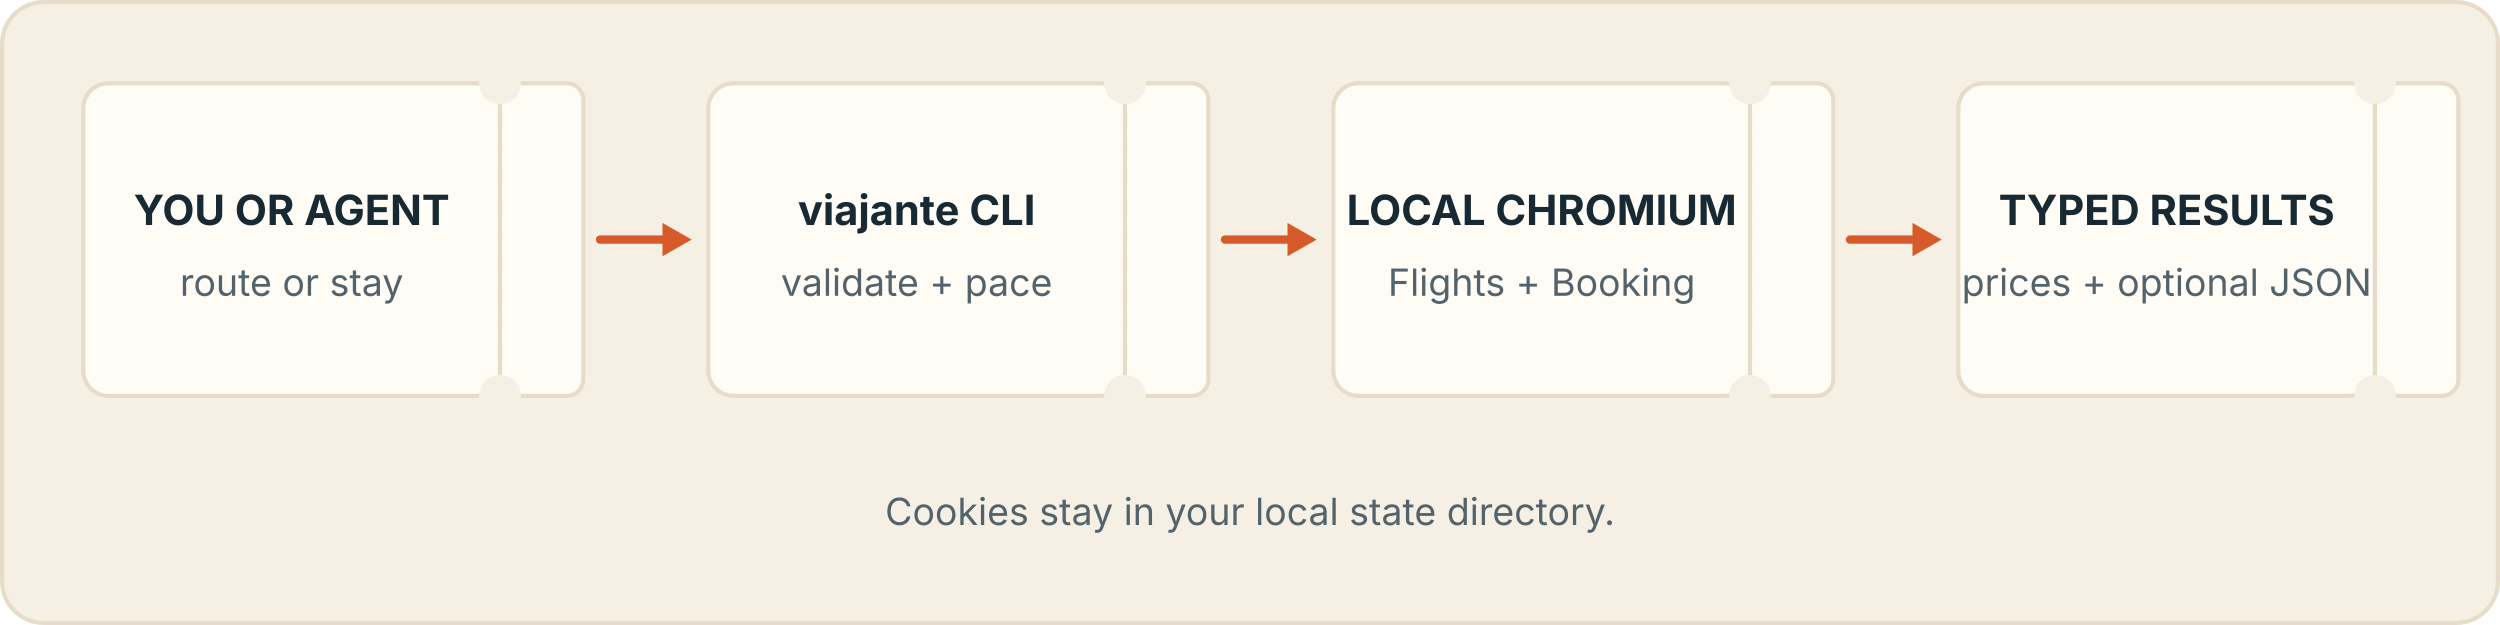
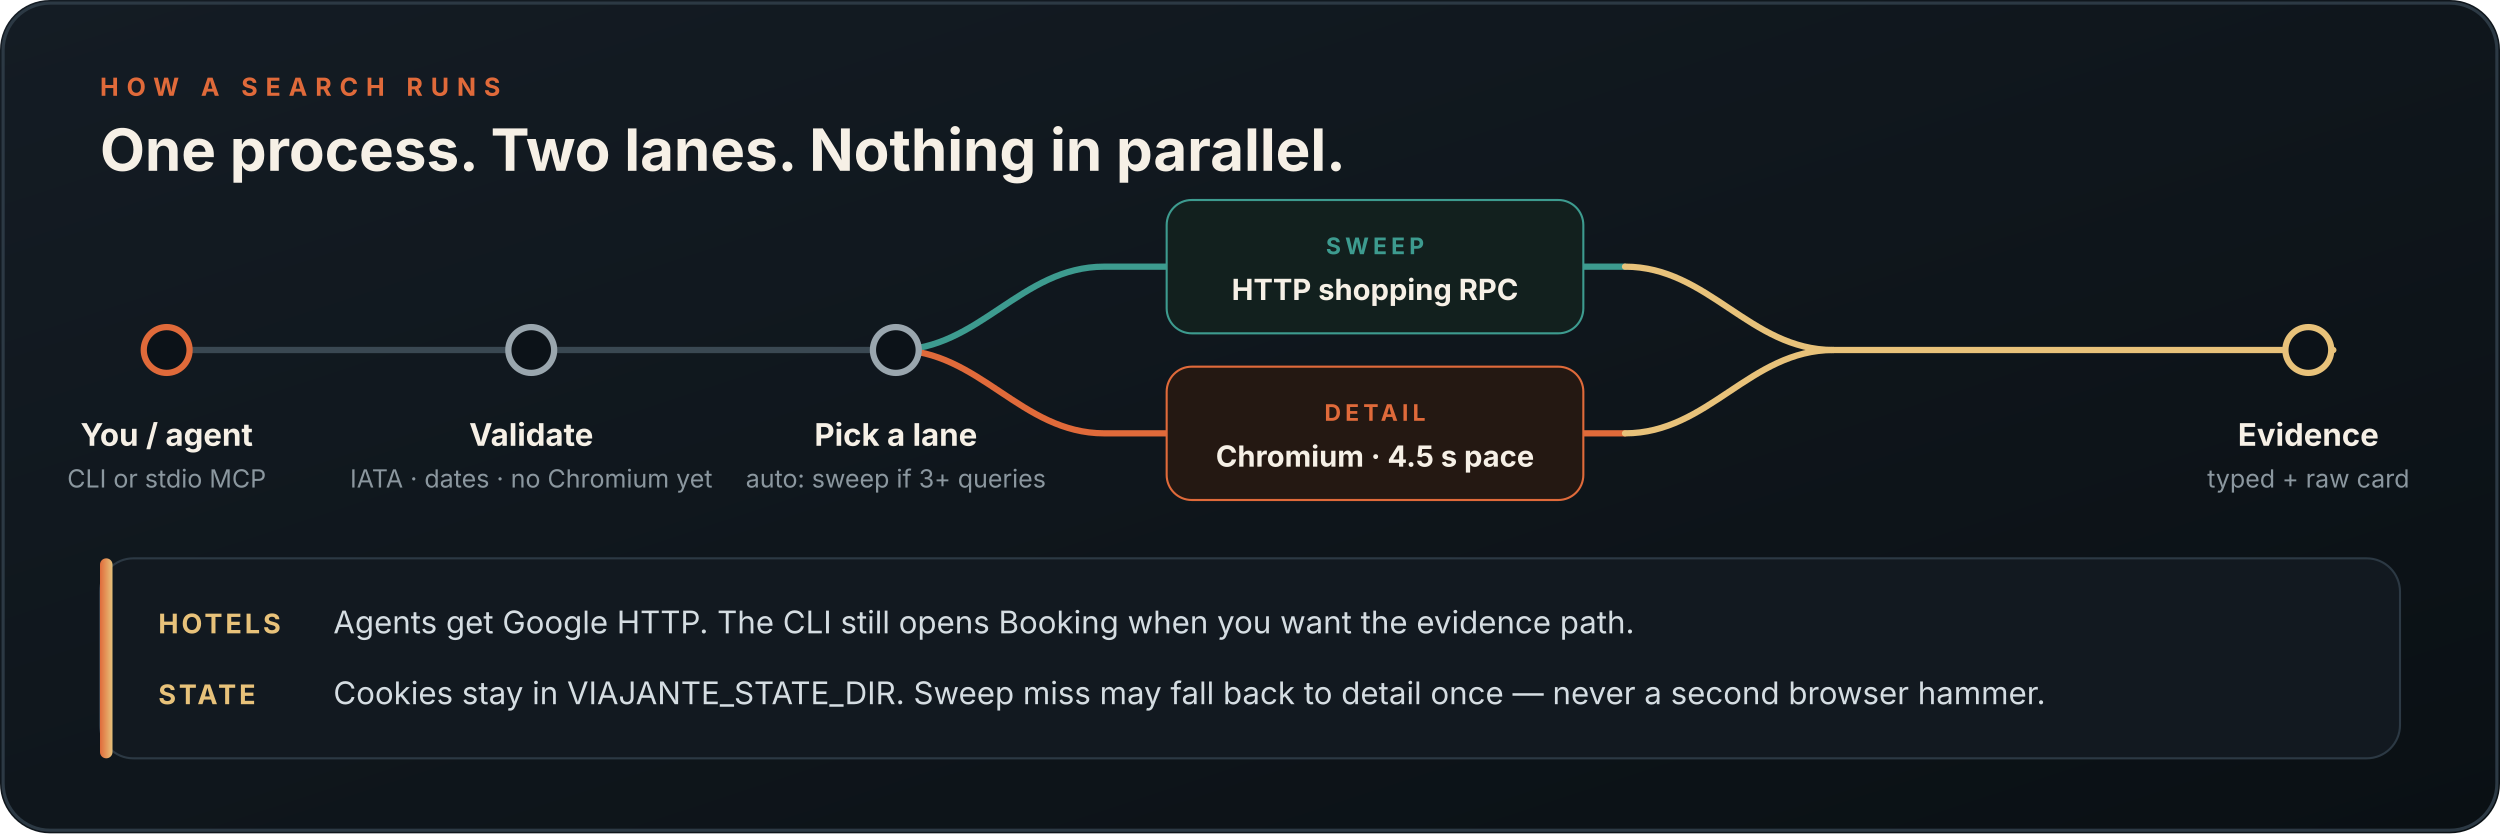
- <svg xmlns="http://www.w3.org/2000/svg" width="1200" height="300" viewBox="0 0 1200 300" role="img" font-family="system-ui, -apple-system, Segoe UI, sans-serif">
-   <rect x="1" y="1" width="1198" height="298" rx="20" fill="#F6F0E4" stroke="#E6DCC9" stroke-width="2" />
-   <g>
-     <rect x="40" y="40" width="200" height="150" rx="12" fill="#FFFCF6" stroke="#E6DCC9" stroke-width="2" />
-     <rect x="240" y="40" width="40" height="150" rx="8" fill="#FFFCF6" stroke="#E6DCC9" stroke-width="2" />
-     <path d="M240 40V190" stroke="#E6DCC9" stroke-width="2" stroke-dasharray="6 8" />
-     <circle cx="240" cy="40" r="10" fill="#F6F0E4" />
-     <circle cx="240" cy="190" r="10" fill="#F6F0E4" />
-     <text x="140" y="108" fill="#172A33" font-size="20" font-weight="700" text-anchor="middle">YOU OR AGENT</text>
-     <text x="140" y="142" fill="#52636B" font-size="18" text-anchor="middle">route or stay</text>
+ <svg xmlns="http://www.w3.org/2000/svg" width="1200" height="400" viewBox="0 0 1200 400" role="img">
+   <defs>
+     <linearGradient id="night" x1="0" y1="0" x2="1" y2="1">
+       <stop offset="0" stop-color="#141C24" />
+       <stop offset="1" stop-color="#0A1014" />
+     </linearGradient>
+     <linearGradient id="ember" x1="0" y1="0" x2="1" y2="0">
+       <stop offset="0" stop-color="#E06A3A" />
+       <stop offset="1" stop-color="#E8C27A" />
+     </linearGradient>
+   </defs>
+   <rect width="1200" height="400" rx="24" fill="url(#night)" />
+   <rect x="1.5" y="1.5" width="1197" height="397" rx="22.5" fill="none" stroke="#2C3944" stroke-width="1.5" />
+   <text x="48" y="46" fill="#E06A3A" font-family="system-ui, -apple-system, Segoe UI, sans-serif" font-size="12" font-weight="700" letter-spacing="3.8">HOW A SEARCH RUNS</text>
+   <text x="48" y="82" fill="#F6F0E6" font-family="system-ui, -apple-system, Segoe UI, sans-serif" font-size="28" font-weight="700">One process. Two lanes. Nothing in parallel.</text>
+   <path d="M80 168H430" stroke="#3A4852" stroke-width="3" stroke-linecap="round" />
+   <path d="M430 168C470 168 490 128 530 128H780" stroke="#3D9B8F" stroke-width="3" fill="none" stroke-linecap="round" />
+   <path d="M430 168C470 168 490 208 530 208H780" stroke="#E06A3A" stroke-width="3" fill="none" stroke-linecap="round" />
+   <path d="M780 128C820 128 840 168 880 168H1120" stroke="#E8C27A" stroke-width="3" fill="none" stroke-linecap="round" />
+   <path d="M780 208C820 208 840 168 880 168" stroke="#E8C27A" stroke-width="3" fill="none" stroke-linecap="round" />
+   <g font-family="system-ui, -apple-system, Segoe UI, sans-serif" text-anchor="middle">
+     <circle cx="80" cy="168" r="11" fill="#0C1218" stroke="#E06A3A" stroke-width="3" />
+     <text x="80" y="214" fill="#F6F0E6" font-size="15" font-weight="700">You / agent</text>
+     <text x="80" y="234" fill="#8B979F" font-size="12">CLI or stdio MCP</text>
+     <circle cx="255" cy="168" r="11" fill="#0C1218" stroke="#9AA6AE" stroke-width="3" />
+     <text x="255" y="214" fill="#F6F0E6" font-size="15" font-weight="700">Validate</text>
+     <text x="255" y="234" fill="#8B979F" font-size="12">IATA · dates · no Chromium yet</text>
+     <circle cx="430" cy="168" r="11" fill="#0C1218" stroke="#9AA6AE" stroke-width="3" />
+     <text x="430" y="214" fill="#F6F0E6" font-size="15" font-weight="700">Pick a lane</text>
+     <text x="430" y="234" fill="#8B979F" font-size="12">auto: sweep if 3+ queries</text>
  </g>
-   <g>
-     <rect x="340" y="40" width="200" height="150" rx="12" fill="#FFFCF6" stroke="#E6DCC9" stroke-width="2" />
-     <rect x="540" y="40" width="40" height="150" rx="8" fill="#FFFCF6" stroke="#E6DCC9" stroke-width="2" />
-     <path d="M540 40V190" stroke="#E6DCC9" stroke-width="2" stroke-dasharray="6 8" />
-     <circle cx="540" cy="40" r="10" fill="#F6F0E4" />
-     <circle cx="540" cy="190" r="10" fill="#F6F0E4" />
-     <text x="440" y="108" fill="#172A33" font-size="20" font-weight="700" text-anchor="middle">viajante CLI</text>
-     <text x="440" y="142" fill="#52636B" font-size="18" text-anchor="middle">validate + pace</text>
+   <g font-family="system-ui, -apple-system, Segoe UI, sans-serif">
+     <rect x="560" y="96" width="200" height="64" rx="12" fill="#12201E" stroke="#3D9B8F" />
+     <text x="660" y="122" fill="#3D9B8F" font-size="11" font-weight="700" letter-spacing="2" text-anchor="middle">SWEEP</text>
+     <text x="660" y="144" fill="#F6F0E6" font-size="14" font-weight="650" text-anchor="middle">HTTP shopping RPC</text>
  </g>
-   <g>
-     <rect x="640" y="40" width="200" height="150" rx="12" fill="#FFFCF6" stroke="#E6DCC9" stroke-width="2" />
-     <rect x="840" y="40" width="40" height="150" rx="8" fill="#FFFCF6" stroke="#E6DCC9" stroke-width="2" />
-     <path d="M840 40V190" stroke="#E6DCC9" stroke-width="2" stroke-dasharray="6 8" />
-     <circle cx="840" cy="40" r="10" fill="#F6F0E4" />
-     <circle cx="840" cy="190" r="10" fill="#F6F0E4" />
-     <text x="740" y="108" fill="#172A33" font-size="20" font-weight="700" text-anchor="middle">LOCAL CHROMIUM</text>
-     <text x="740" y="142" fill="#52636B" font-size="18" text-anchor="middle">Flights + Booking</text>
+   <g font-family="system-ui, -apple-system, Segoe UI, sans-serif">
+     <rect x="560" y="176" width="200" height="64" rx="12" fill="#241812" stroke="#E06A3A" />
+     <text x="660" y="202" fill="#E06A3A" font-size="11" font-weight="700" letter-spacing="2" text-anchor="middle">DETAIL</text>
+     <text x="660" y="224" fill="#F6F0E6" font-size="14" font-weight="650" text-anchor="middle">Chromium · 4.5 s pace</text>
  </g>
-   <g>
-     <rect x="940" y="40" width="200" height="150" rx="12" fill="#FFFCF6" stroke="#E6DCC9" stroke-width="2" />
-     <rect x="1140" y="40" width="40" height="150" rx="8" fill="#FFFCF6" stroke="#E6DCC9" stroke-width="2" />
-     <path d="M1140 40V190" stroke="#E6DCC9" stroke-width="2" stroke-dasharray="6 8" />
-     <circle cx="1140" cy="40" r="10" fill="#F6F0E4" />
-     <circle cx="1140" cy="190" r="10" fill="#F6F0E4" />
-     <text x="1040" y="108" fill="#172A33" font-size="20" font-weight="700" text-anchor="middle">TYPED RESULTS</text>
-     <text x="1040" y="142" fill="#52636B" font-size="18" text-anchor="middle">prices + optional JSON</text>
+   <g font-family="system-ui, -apple-system, Segoe UI, sans-serif" text-anchor="middle">
+     <circle cx="1108" cy="168" r="11" fill="#0C1218" stroke="#E8C27A" stroke-width="3" />
+     <text x="1108" y="214" fill="#F6F0E6" font-size="15" font-weight="700">Evidence</text>
+     <text x="1108" y="234" fill="#8B979F" font-size="12">typed + raw card</text>
  </g>
-   <g fill="none" stroke="#D75A2B" stroke-width="4" stroke-linecap="round" stroke-linejoin="round">
-     <path d="M288 115H318" />
-     <path d="M588 115H618" />
-     <path d="M888 115H918" />
+   <rect x="48" y="268" width="1104" height="96" rx="16" fill="#121920" stroke="#2C3944" />
+   <rect x="48" y="268" width="6" height="96" rx="3" fill="url(#ember)" />
+   <g font-family="system-ui, -apple-system, Segoe UI, sans-serif">
+     <text x="76" y="304" fill="#E8C27A" font-size="13" font-weight="700" letter-spacing="1.4">HOTELS</text>
+     <text x="160" y="304" fill="#D5DDE2" font-size="15">Agents get Google HTTP. The CLI still opens Booking when you want the evidence path.</text>
+     <text x="76" y="338" fill="#E8C27A" font-size="13" font-weight="700" letter-spacing="1.4">STATE</text>
+     <text x="160" y="338" fill="#D5DDE2" font-size="15">Cookies stay in VIAJANTE_STATE_DIR. Sweep miss may fall back to detail once — never a second browser hammer.</text>
  </g>
-   <g fill="#D75A2B">
-     <path d="M332 115L318 107V123Z" />
-     <path d="M632 115L618 107V123Z" />
-     <path d="M932 115L918 107V123Z" />
-   </g>
-   <text x="600" y="252" fill="#52636B" font-size="18" text-anchor="middle">Cookies stay in your local state directory.</text>
</svg>
